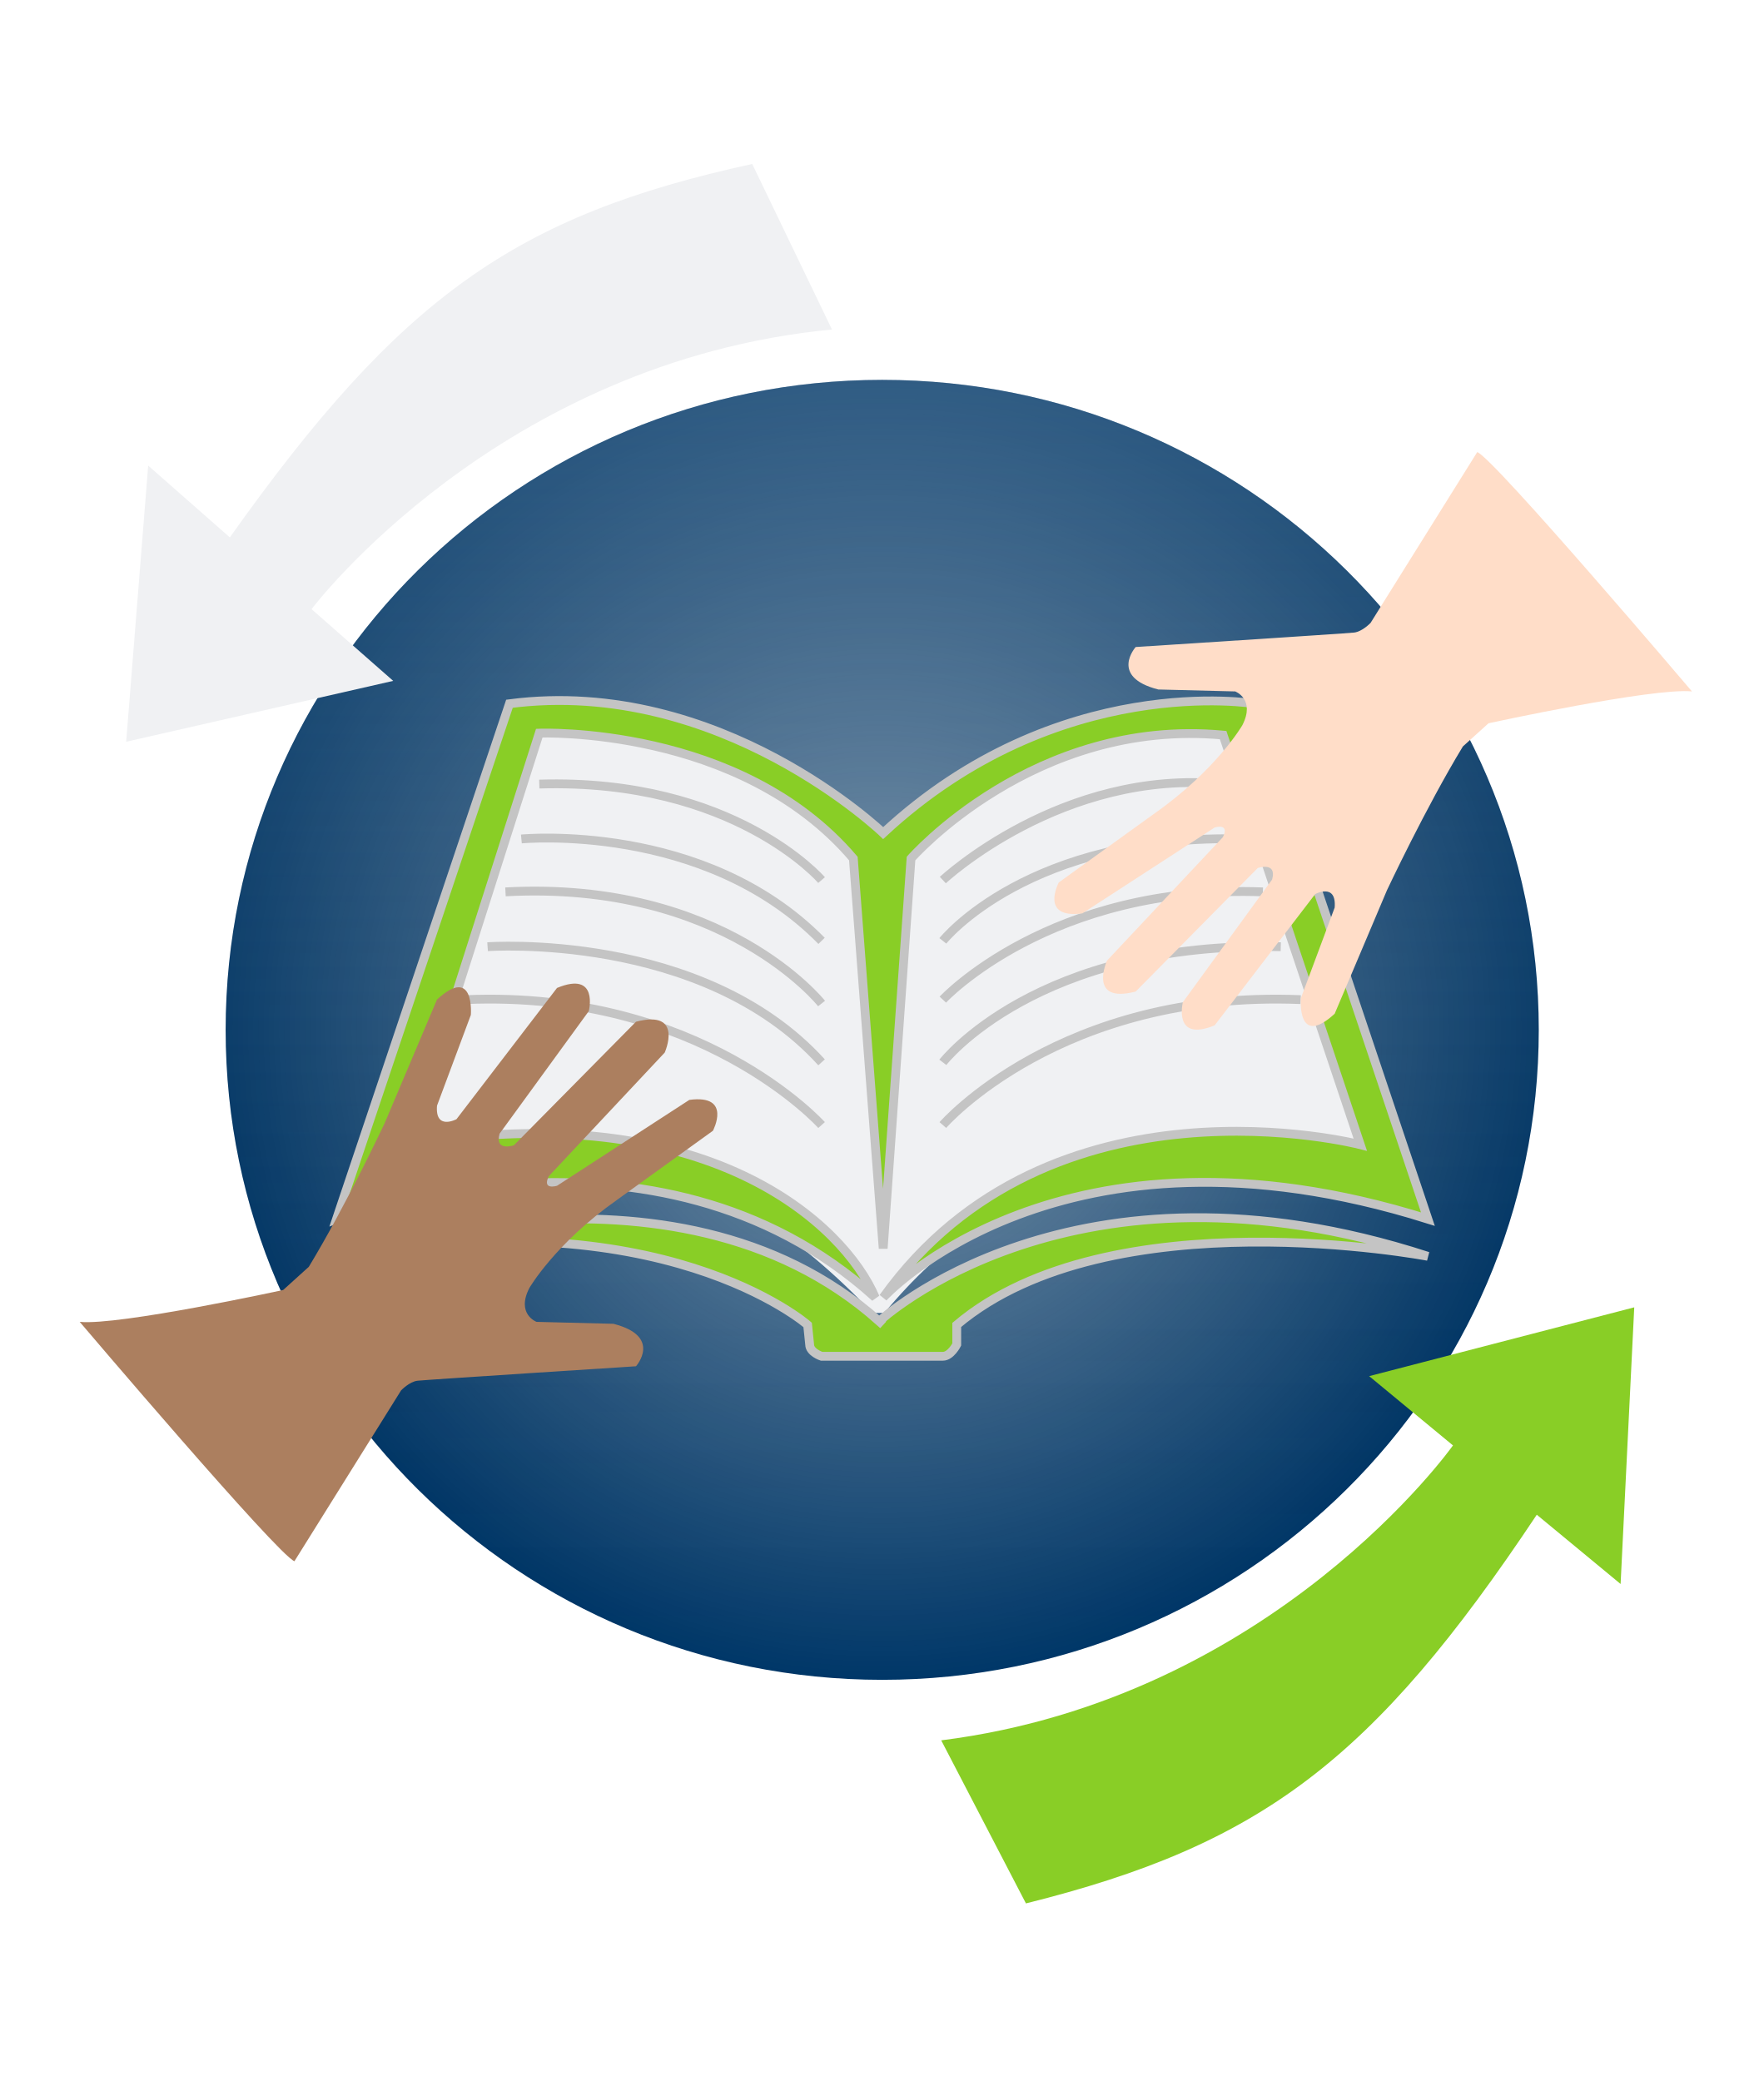
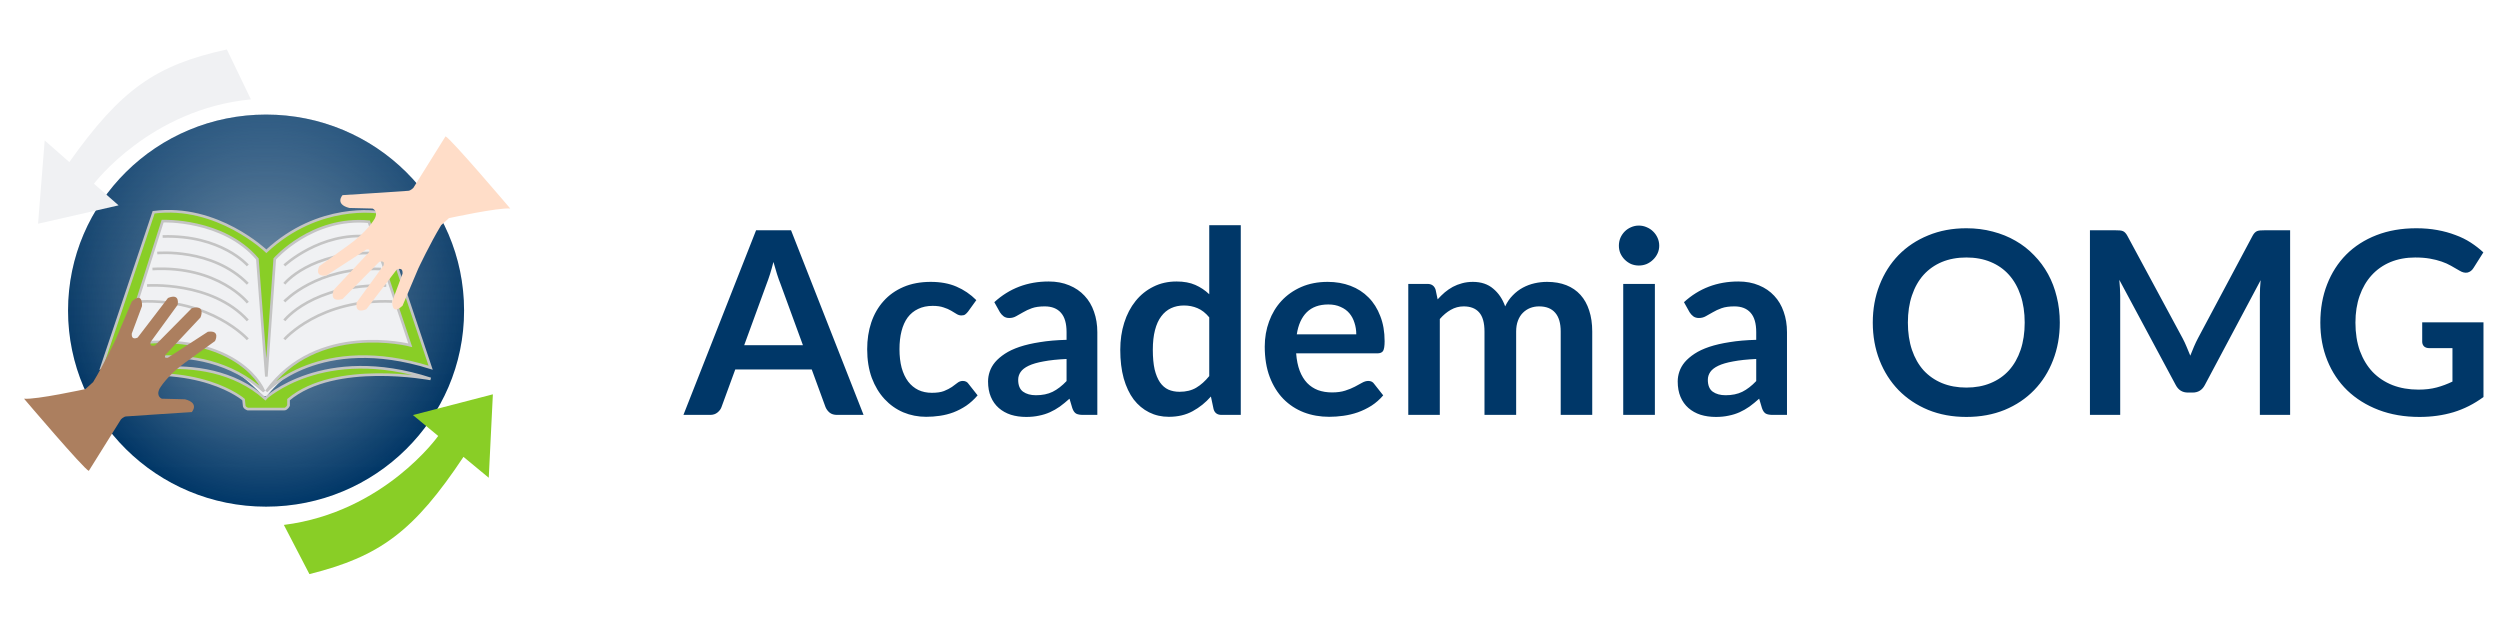
- <svg xmlns="http://www.w3.org/2000/svg" width="50" height="59" viewBox="0 0 50 59" fill="none">
+ <svg xmlns="http://www.w3.org/2000/svg" width="235" height="59" viewBox="0 0 235 59" fill="none">
+   <path d="M75.475 32.448L73.363 26.676C73.259 26.42 73.151 26.116 73.039 25.764C72.927 25.412 72.815 25.032 72.703 24.624C72.599 25.032 72.491 25.416 72.379 25.776C72.267 26.128 72.159 26.436 72.055 26.7L69.955 32.448H75.475ZM81.175 39H78.679C78.399 39 78.171 38.932 77.995 38.796C77.819 38.652 77.687 38.476 77.599 38.268L76.303 34.728H69.115L67.819 38.268C67.755 38.452 67.631 38.62 67.447 38.772C67.263 38.924 67.035 39 66.763 39H64.243L71.071 21.648H74.359L81.175 39ZM90.995 29.292C90.907 29.404 90.819 29.492 90.731 29.556C90.651 29.62 90.531 29.652 90.371 29.652C90.219 29.652 90.071 29.608 89.927 29.52C89.783 29.424 89.611 29.32 89.411 29.208C89.211 29.088 88.971 28.984 88.691 28.896C88.419 28.8 88.079 28.752 87.671 28.752C87.151 28.752 86.695 28.848 86.303 29.04C85.911 29.224 85.583 29.492 85.319 29.844C85.063 30.196 84.871 30.624 84.743 31.128C84.615 31.624 84.551 32.188 84.551 32.82C84.551 33.476 84.619 34.06 84.755 34.572C84.899 35.084 85.103 35.516 85.367 35.868C85.631 36.212 85.951 36.476 86.327 36.66C86.703 36.836 87.127 36.924 87.599 36.924C88.071 36.924 88.451 36.868 88.739 36.756C89.035 36.636 89.283 36.508 89.483 36.372C89.683 36.228 89.855 36.1 89.999 35.988C90.151 35.868 90.319 35.808 90.503 35.808C90.743 35.808 90.923 35.9 91.043 36.084L91.895 37.164C91.567 37.548 91.211 37.872 90.827 38.136C90.443 38.392 90.043 38.6 89.627 38.76C89.219 38.912 88.795 39.02 88.355 39.084C87.923 39.148 87.491 39.18 87.059 39.18C86.299 39.18 85.583 39.04 84.911 38.76C84.239 38.472 83.651 38.056 83.147 37.512C82.643 36.968 82.243 36.304 81.947 35.52C81.659 34.728 81.515 33.828 81.515 32.82C81.515 31.916 81.643 31.08 81.899 30.312C82.163 29.536 82.547 28.868 83.051 28.308C83.555 27.74 84.179 27.296 84.923 26.976C85.667 26.656 86.523 26.496 87.491 26.496C88.411 26.496 89.215 26.644 89.903 26.94C90.599 27.236 91.223 27.66 91.775 28.212L90.995 29.292ZM100.257 33.744C99.401 33.784 98.681 33.86 98.097 33.972C97.513 34.076 97.045 34.212 96.693 34.38C96.341 34.548 96.089 34.744 95.937 34.968C95.785 35.192 95.709 35.436 95.709 35.7C95.709 36.22 95.861 36.592 96.165 36.816C96.477 37.04 96.881 37.152 97.377 37.152C97.985 37.152 98.509 37.044 98.949 36.828C99.397 36.604 99.833 36.268 100.257 35.82V33.744ZM93.465 28.404C94.881 27.108 96.585 26.46 98.577 26.46C99.297 26.46 99.941 26.58 100.509 26.82C101.077 27.052 101.557 27.38 101.949 27.804C102.341 28.22 102.637 28.72 102.837 29.304C103.045 29.888 103.149 30.528 103.149 31.224V39H101.805C101.525 39 101.309 38.96 101.157 38.88C101.005 38.792 100.885 38.62 100.797 38.364L100.533 37.476C100.221 37.756 99.917 38.004 99.621 38.22C99.325 38.428 99.017 38.604 98.697 38.748C98.377 38.892 98.033 39 97.665 39.072C97.305 39.152 96.905 39.192 96.465 39.192C95.945 39.192 95.465 39.124 95.025 38.988C94.585 38.844 94.205 38.632 93.885 38.352C93.565 38.072 93.317 37.724 93.141 37.308C92.965 36.892 92.877 36.408 92.877 35.856C92.877 35.544 92.929 35.236 93.033 34.932C93.137 34.62 93.305 34.324 93.537 34.044C93.777 33.764 94.085 33.5 94.461 33.252C94.837 33.004 95.297 32.788 95.841 32.604C96.393 32.42 97.033 32.272 97.761 32.16C98.489 32.04 99.321 31.968 100.257 31.944V31.224C100.257 30.4 100.081 29.792 99.729 29.4C99.377 29 98.869 28.8 98.205 28.8C97.725 28.8 97.325 28.856 97.005 28.968C96.693 29.08 96.417 29.208 96.177 29.352C95.937 29.488 95.717 29.612 95.517 29.724C95.325 29.836 95.109 29.892 94.869 29.892C94.661 29.892 94.485 29.84 94.341 29.736C94.197 29.624 94.081 29.496 93.993 29.352L93.465 28.404ZM113.669 29.832C113.333 29.424 112.965 29.136 112.565 28.968C112.173 28.8 111.749 28.716 111.293 28.716C110.845 28.716 110.441 28.8 110.081 28.968C109.721 29.136 109.413 29.392 109.157 29.736C108.901 30.072 108.705 30.504 108.569 31.032C108.433 31.552 108.365 32.168 108.365 32.88C108.365 33.6 108.421 34.212 108.533 34.716C108.653 35.212 108.821 35.62 109.037 35.94C109.253 36.252 109.517 36.48 109.829 36.624C110.141 36.76 110.489 36.828 110.873 36.828C111.489 36.828 112.013 36.7 112.445 36.444C112.877 36.188 113.285 35.824 113.669 35.352V29.832ZM116.633 21.168V39H114.821C114.429 39 114.181 38.82 114.077 38.46L113.825 37.272C113.329 37.84 112.757 38.3 112.109 38.652C111.469 39.004 110.721 39.18 109.865 39.18C109.193 39.18 108.577 39.04 108.017 38.76C107.457 38.48 106.973 38.076 106.565 37.548C106.165 37.012 105.853 36.352 105.629 35.568C105.413 34.784 105.305 33.888 105.305 32.88C105.305 31.968 105.429 31.12 105.677 30.336C105.925 29.552 106.281 28.872 106.745 28.296C107.209 27.72 107.765 27.272 108.413 26.952C109.061 26.624 109.789 26.46 110.597 26.46C111.285 26.46 111.873 26.568 112.361 26.784C112.849 27 113.285 27.292 113.669 27.66V21.168H116.633ZM127.49 31.428C127.49 31.044 127.434 30.684 127.322 30.348C127.218 30.004 127.058 29.704 126.842 29.448C126.626 29.192 126.35 28.992 126.014 28.848C125.686 28.696 125.302 28.62 124.862 28.62C124.006 28.62 123.33 28.864 122.834 29.352C122.346 29.84 122.034 30.532 121.898 31.428H127.49ZM121.838 33.216C121.886 33.848 121.998 34.396 122.174 34.86C122.35 35.316 122.582 35.696 122.87 36C123.158 36.296 123.498 36.52 123.89 36.672C124.29 36.816 124.73 36.888 125.21 36.888C125.69 36.888 126.102 36.832 126.446 36.72C126.798 36.608 127.102 36.484 127.358 36.348C127.622 36.212 127.85 36.088 128.042 35.976C128.242 35.864 128.434 35.808 128.618 35.808C128.866 35.808 129.05 35.9 129.17 36.084L130.022 37.164C129.694 37.548 129.326 37.872 128.918 38.136C128.51 38.392 128.082 38.6 127.634 38.76C127.194 38.912 126.742 39.02 126.278 39.084C125.822 39.148 125.378 39.18 124.946 39.18C124.09 39.18 123.294 39.04 122.558 38.76C121.822 38.472 121.182 38.052 120.638 37.5C120.094 36.94 119.666 36.252 119.354 35.436C119.042 34.612 118.886 33.66 118.886 32.58C118.886 31.74 119.022 30.952 119.294 30.216C119.566 29.472 119.954 28.828 120.458 28.284C120.97 27.732 121.59 27.296 122.318 26.976C123.054 26.656 123.882 26.496 124.802 26.496C125.578 26.496 126.294 26.62 126.95 26.868C127.606 27.116 128.17 27.48 128.642 27.96C129.114 28.432 129.482 29.016 129.746 29.712C130.018 30.4 130.154 31.188 130.154 32.076C130.154 32.524 130.106 32.828 130.01 32.988C129.914 33.14 129.73 33.216 129.458 33.216H121.838ZM132.378 39V26.688H134.19C134.574 26.688 134.826 26.868 134.946 27.228L135.138 28.14C135.354 27.9 135.578 27.68 135.81 27.48C136.05 27.28 136.302 27.108 136.566 26.964C136.838 26.82 137.126 26.708 137.43 26.628C137.742 26.54 138.082 26.496 138.45 26.496C139.226 26.496 139.862 26.708 140.358 27.132C140.862 27.548 141.238 28.104 141.486 28.8C141.678 28.392 141.918 28.044 142.206 27.756C142.494 27.46 142.81 27.22 143.154 27.036C143.498 26.852 143.862 26.716 144.246 26.628C144.638 26.54 145.03 26.496 145.422 26.496C146.102 26.496 146.706 26.6 147.234 26.808C147.762 27.016 148.206 27.32 148.566 27.72C148.926 28.12 149.198 28.608 149.382 29.184C149.574 29.76 149.67 30.42 149.67 31.164V39H146.706V31.164C146.706 30.38 146.534 29.792 146.19 29.4C145.846 29 145.342 28.8 144.678 28.8C144.374 28.8 144.09 28.852 143.826 28.956C143.57 29.06 143.342 29.212 143.142 29.412C142.95 29.604 142.798 29.848 142.686 30.144C142.574 30.44 142.518 30.78 142.518 31.164V39H139.542V31.164C139.542 30.34 139.374 29.74 139.038 29.364C138.71 28.988 138.226 28.8 137.586 28.8C137.154 28.8 136.75 28.908 136.374 29.124C136.006 29.332 135.662 29.62 135.342 29.988V39H132.378ZM155.559 26.688V39H152.583V26.688H155.559ZM155.967 23.1C155.967 23.356 155.915 23.596 155.811 23.82C155.707 24.044 155.567 24.24 155.391 24.408C155.223 24.576 155.023 24.712 154.791 24.816C154.559 24.912 154.311 24.96 154.047 24.96C153.791 24.96 153.547 24.912 153.315 24.816C153.091 24.712 152.895 24.576 152.727 24.408C152.559 24.24 152.423 24.044 152.319 23.82C152.223 23.596 152.175 23.356 152.175 23.1C152.175 22.836 152.223 22.588 152.319 22.356C152.423 22.124 152.559 21.924 152.727 21.756C152.895 21.588 153.091 21.456 153.315 21.36C153.547 21.256 153.791 21.204 154.047 21.204C154.311 21.204 154.559 21.256 154.791 21.36C155.023 21.456 155.223 21.588 155.391 21.756C155.567 21.924 155.707 22.124 155.811 22.356C155.915 22.588 155.967 22.836 155.967 23.1ZM165.085 33.744C164.229 33.784 163.509 33.86 162.925 33.972C162.341 34.076 161.873 34.212 161.521 34.38C161.169 34.548 160.917 34.744 160.765 34.968C160.613 35.192 160.537 35.436 160.537 35.7C160.537 36.22 160.689 36.592 160.993 36.816C161.305 37.04 161.709 37.152 162.205 37.152C162.813 37.152 163.337 37.044 163.777 36.828C164.225 36.604 164.661 36.268 165.085 35.82V33.744ZM158.293 28.404C159.709 27.108 161.413 26.46 163.405 26.46C164.125 26.46 164.769 26.58 165.337 26.82C165.905 27.052 166.385 27.38 166.777 27.804C167.169 28.22 167.465 28.72 167.665 29.304C167.873 29.888 167.977 30.528 167.977 31.224V39H166.633C166.353 39 166.137 38.96 165.985 38.88C165.833 38.792 165.713 38.62 165.625 38.364L165.361 37.476C165.049 37.756 164.745 38.004 164.449 38.22C164.153 38.428 163.845 38.604 163.525 38.748C163.205 38.892 162.861 39 162.493 39.072C162.133 39.152 161.733 39.192 161.293 39.192C160.773 39.192 160.293 39.124 159.853 38.988C159.413 38.844 159.033 38.632 158.713 38.352C158.393 38.072 158.145 37.724 157.969 37.308C157.793 36.892 157.705 36.408 157.705 35.856C157.705 35.544 157.757 35.236 157.861 34.932C157.965 34.62 158.133 34.324 158.365 34.044C158.605 33.764 158.913 33.5 159.289 33.252C159.665 33.004 160.125 32.788 160.669 32.604C161.221 32.42 161.861 32.272 162.589 32.16C163.317 32.04 164.149 31.968 165.085 31.944V31.224C165.085 30.4 164.909 29.792 164.557 29.4C164.205 29 163.697 28.8 163.033 28.8C162.553 28.8 162.153 28.856 161.833 28.968C161.521 29.08 161.245 29.208 161.005 29.352C160.765 29.488 160.545 29.612 160.345 29.724C160.153 29.836 159.937 29.892 159.697 29.892C159.489 29.892 159.313 29.84 159.169 29.736C159.025 29.624 158.909 29.496 158.821 29.352L158.293 28.404ZM193.621 30.324C193.621 31.596 193.409 32.776 192.985 33.864C192.569 34.944 191.977 35.88 191.209 36.672C190.441 37.464 189.517 38.084 188.437 38.532C187.357 38.972 186.157 39.192 184.837 39.192C183.525 39.192 182.329 38.972 181.249 38.532C180.169 38.084 179.241 37.464 178.465 36.672C177.697 35.88 177.101 34.944 176.677 33.864C176.253 32.776 176.041 31.596 176.041 30.324C176.041 29.052 176.253 27.876 176.677 26.796C177.101 25.708 177.697 24.768 178.465 23.976C179.241 23.184 180.169 22.568 181.249 22.128C182.329 21.68 183.525 21.456 184.837 21.456C185.717 21.456 186.545 21.56 187.321 21.768C188.097 21.968 188.809 22.256 189.457 22.632C190.105 23 190.685 23.452 191.197 23.988C191.717 24.516 192.157 25.108 192.517 25.764C192.877 26.42 193.149 27.132 193.333 27.9C193.525 28.668 193.621 29.476 193.621 30.324ZM190.321 30.324C190.321 29.372 190.193 28.52 189.937 27.768C189.681 27.008 189.317 26.364 188.845 25.836C188.373 25.308 187.797 24.904 187.117 24.624C186.445 24.344 185.685 24.204 184.837 24.204C183.989 24.204 183.225 24.344 182.545 24.624C181.873 24.904 181.297 25.308 180.817 25.836C180.345 26.364 179.981 27.008 179.725 27.768C179.469 28.52 179.341 29.372 179.341 30.324C179.341 31.276 179.469 32.132 179.725 32.892C179.981 33.644 180.345 34.284 180.817 34.812C181.297 35.332 181.873 35.732 182.545 36.012C183.225 36.292 183.989 36.432 184.837 36.432C185.685 36.432 186.445 36.292 187.117 36.012C187.797 35.732 188.373 35.332 188.845 34.812C189.317 34.284 189.681 33.644 189.937 32.892C190.193 32.132 190.321 31.276 190.321 30.324ZM215.271 21.648V39H212.427V27.792C212.427 27.344 212.451 26.86 212.499 26.34L207.255 36.192C207.007 36.664 206.627 36.9 206.115 36.9H205.659C205.147 36.9 204.767 36.664 204.519 36.192L199.215 26.304C199.239 26.568 199.259 26.828 199.275 27.084C199.291 27.34 199.299 27.576 199.299 27.792V39H196.455V21.648H198.891C199.035 21.648 199.159 21.652 199.263 21.66C199.367 21.668 199.459 21.688 199.539 21.72C199.627 21.752 199.703 21.804 199.767 21.876C199.839 21.948 199.907 22.044 199.971 22.164L205.167 31.8C205.303 32.056 205.427 32.32 205.539 32.592C205.659 32.864 205.775 33.144 205.887 33.432C205.999 33.136 206.115 32.852 206.235 32.58C206.355 32.3 206.483 32.032 206.619 31.776L211.743 22.164C211.807 22.044 211.875 21.948 211.947 21.876C212.019 21.804 212.095 21.752 212.175 21.72C212.263 21.688 212.359 21.668 212.463 21.66C212.567 21.652 212.691 21.648 212.835 21.648H215.271ZM233.447 30.3V37.32C232.567 37.968 231.627 38.444 230.627 38.748C229.635 39.044 228.571 39.192 227.435 39.192C226.019 39.192 224.735 38.972 223.583 38.532C222.439 38.092 221.459 37.48 220.643 36.696C219.835 35.912 219.211 34.976 218.771 33.888C218.331 32.8 218.111 31.612 218.111 30.324C218.111 29.02 218.323 27.824 218.747 26.736C219.171 25.648 219.771 24.712 220.547 23.928C221.331 23.144 222.279 22.536 223.391 22.104C224.503 21.672 225.751 21.456 227.135 21.456C227.839 21.456 228.495 21.512 229.103 21.624C229.719 21.736 230.287 21.892 230.807 22.092C231.335 22.284 231.815 22.52 232.247 22.8C232.679 23.08 233.075 23.388 233.435 23.724L232.511 25.188C232.367 25.42 232.179 25.564 231.947 25.62C231.715 25.668 231.463 25.608 231.191 25.44C230.927 25.288 230.663 25.136 230.399 24.984C230.135 24.832 229.839 24.7 229.511 24.588C229.191 24.476 228.827 24.384 228.419 24.312C228.019 24.24 227.555 24.204 227.027 24.204C226.171 24.204 225.395 24.348 224.699 24.636C224.011 24.924 223.423 25.336 222.935 25.872C222.447 26.408 222.071 27.052 221.807 27.804C221.543 28.556 221.411 29.396 221.411 30.324C221.411 31.316 221.551 32.204 221.831 32.988C222.119 33.764 222.519 34.424 223.031 34.968C223.551 35.504 224.175 35.916 224.903 36.204C225.631 36.484 226.443 36.624 227.339 36.624C227.979 36.624 228.551 36.556 229.055 36.42C229.559 36.284 230.051 36.1 230.531 35.868V32.724H228.347C228.139 32.724 227.975 32.668 227.855 32.556C227.743 32.436 227.687 32.292 227.687 32.124V30.3H233.447Z" fill="#003768" />
  <ellipse cx="25.01" cy="29.198" rx="18.613" ry="18.428" fill="#003768" />
-   <ellipse cx="25.01" cy="29.198" rx="18.613" ry="18.428" fill="url(#paint0_radial_25864:903)" fill-opacity="0.5" />
-   <ellipse cx="25.01" cy="29.198" rx="18.613" ry="18.428" fill="url(#paint1_linear_25864:903)" fill-opacity="0.2" />
+   <ellipse cx="25.01" cy="29.198" rx="18.613" ry="18.428" fill="url(#paint0_radial_26069_1039)" fill-opacity="0.5" />
+   <ellipse cx="25.01" cy="29.198" rx="18.613" ry="18.428" fill="url(#paint1_linear_26069_1039)" fill-opacity="0.2" />
  <path d="M11.277 32.691L15.074 20.431C19.391 20.076 21.389 20.884 24.227 24.101H25.746C28.473 20.98 30.46 20.16 34.858 20.388L38.908 32.821C32.093 32.598 28.404 33.209 25.071 37.224H24.734C20.363 32.624 17.014 32.691 11.277 32.691Z" fill="#F0F1F3" />
  <path d="M25.827 24.341L25.038 35.397L24.192 24.341C20.98 20.563 15.288 20.786 15.288 20.786L11.569 32.453C20.09 31.03 23.948 34.749 24.812 36.786C18.557 31.119 9.54 34.564 9.54 34.564L14.443 19.952C20.417 19.174 25.038 23.619 25.038 23.619C29.997 19.008 35.577 19.952 35.577 19.952L40.48 34.564C30.053 31.286 25.038 36.786 25.038 36.786C29.772 30.175 38.563 32.453 38.563 32.453L34.675 20.841C29.321 20.341 25.827 24.341 25.827 24.341Z" fill="#89CE26" />
  <path d="M23.291 38.453H26.729C26.954 38.453 27.123 38.119 27.123 38.119V37.564C31.462 33.897 40.48 35.619 40.48 35.619C30.392 32.341 24.925 37.462 24.925 37.462C19.054 32.219 9.54 35.675 9.54 35.675C18.726 33.897 22.896 37.564 22.896 37.564L22.953 38.119C22.953 38.342 23.291 38.453 23.291 38.453Z" fill="#89CE26" />
  <path d="M26.729 31.897C26.729 31.897 30.054 28.064 36.873 28.341M25.038 37.564C25 37.529 24.963 37.495 24.925 37.462M24.925 37.462C19.054 32.219 9.54 35.675 9.54 35.675C18.726 33.897 22.896 37.564 22.896 37.564L22.953 38.119C22.953 38.342 23.291 38.453 23.291 38.453C23.291 38.453 26.503 38.453 26.729 38.453C26.954 38.453 27.123 38.119 27.123 38.119V37.564C31.462 33.897 40.48 35.619 40.48 35.619C30.392 32.341 24.925 37.462 24.925 37.462ZM26.729 30.119C26.729 30.119 29.377 26.675 36.309 26.841M26.729 28.341C26.729 28.341 29.772 25.064 35.802 25.286M26.729 26.675C26.729 26.675 29.152 23.619 35.295 23.786M26.729 24.952C26.729 24.952 30.11 21.786 34.675 22.23M23.291 24.952C23.291 24.952 20.811 22.063 15.288 22.23M14.781 23.786C14.781 23.786 19.966 23.286 23.291 26.675M23.291 28.452C23.291 28.452 20.529 24.952 14.33 25.286M13.823 26.841C13.823 26.841 19.91 26.397 23.291 30.119M23.291 31.897C23.291 31.897 19.853 28.064 13.203 28.341M25.038 35.397L25.827 24.341C25.827 24.341 29.321 20.341 34.675 20.841L38.563 32.453C38.563 32.453 29.772 30.175 25.038 36.786C25.038 36.786 30.053 31.286 40.48 34.564L35.577 19.952C35.577 19.952 29.997 19.008 25.038 23.619C25.038 23.619 20.417 19.174 14.443 19.952L9.54 34.564C9.54 34.564 18.557 31.119 24.812 36.786C23.948 34.749 20.09 31.03 11.569 32.453L15.288 20.786C15.288 20.786 20.98 20.563 24.192 24.341L25.038 35.397Z" stroke="#C4C4C4" stroke-width="0.25" />
  <path d="M32.196 18.344C32.196 18.344 38.157 17.961 38.39 17.934C38.622 17.907 38.855 17.66 38.855 17.66L41.879 12.817C42.341 12.981 47.966 19.603 47.966 19.603C46.849 19.492 42.199 20.506 42.199 20.506L41.472 21.163C40.425 22.886 39.32 25.239 39.32 25.239L37.837 28.742C36.761 29.727 36.878 28.304 36.878 28.304L37.837 25.732C37.895 25.02 37.285 25.349 37.285 25.349L34.435 29.07C33.243 29.562 33.534 28.413 33.534 28.413L36.063 24.938C36.209 24.419 35.656 24.61 35.656 24.61L32.196 28.112C30.829 28.468 31.382 27.237 31.382 27.237L34.668 23.735C34.871 23.324 34.435 23.461 34.435 23.461L30.684 25.896C29.463 26.06 30.015 25.02 30.015 25.02L32.748 23.05C34.493 21.819 35.22 20.561 35.22 20.561C35.598 19.822 35.017 19.603 35.017 19.603L32.836 19.548C31.44 19.192 32.196 18.344 32.196 18.344Z" fill="#FFDDC8" />
  <path d="M18.03 38.736C18.03 38.736 12.069 39.119 11.836 39.146C11.604 39.173 11.371 39.42 11.371 39.42L8.347 44.263C7.885 44.099 2.26 37.477 2.26 37.477C3.377 37.588 8.027 36.574 8.027 36.574L8.754 35.917C9.801 34.194 10.906 31.841 10.906 31.841L12.389 28.338C13.465 27.353 13.348 28.776 13.348 28.776L12.389 31.348C12.331 32.059 12.941 31.731 12.941 31.731L15.791 28.01C16.983 27.517 16.692 28.667 16.692 28.667L14.163 32.142C14.017 32.661 14.57 32.47 14.57 32.47L18.03 28.968C19.397 28.612 18.844 29.843 18.844 29.843L15.559 33.346C15.355 33.756 15.791 33.619 15.791 33.619L19.542 31.184C20.764 31.02 20.211 32.059 20.211 32.059L17.478 34.029C15.733 35.261 15.006 36.519 15.006 36.519C14.628 37.258 15.21 37.477 15.21 37.477L17.39 37.532C18.786 37.888 18.03 38.736 18.03 38.736Z" fill="#AC7F5F" />
  <path d="M38.815 39.016L46.33 37.065L45.943 44.909L43.567 42.945C38.926 49.915 35.748 52.304 29.085 53.965L26.683 49.342C36.112 48.154 41.191 40.98 41.191 40.98L38.815 39.016Z" fill="#89CE26" />
  <path d="M11.147 19.304L3.577 21.03L4.201 13.201L6.516 15.236C11.366 8.406 14.615 6.112 21.325 4.649L23.586 9.342C14.125 10.25 8.832 17.27 8.832 17.27L11.147 19.304Z" fill="#F0F1F3" />
  <defs>
-     <radialGradient id="paint0_radial_25864:903" cx="0" cy="0" r="1" gradientUnits="userSpaceOnUse" gradientTransform="translate(25.0097 29.1977) rotate(90) scale(18.428 18.6135)">
+     <radialGradient id="paint0_radial_26069_1039" cx="0" cy="0" r="1" gradientUnits="userSpaceOnUse" gradientTransform="translate(25.0097 29.1977) rotate(90) scale(18.428 18.6135)">
      <stop stop-color="#FEFEFE" />
      <stop offset="1" stop-color="#FEFEFE" stop-opacity="0" />
    </radialGradient>
-     <linearGradient id="paint1_linear_25864:903" x1="25.01" y1="10.77" x2="25.01" y2="47.626" gradientUnits="userSpaceOnUse">
+     <linearGradient id="paint1_linear_26069_1039" x1="25.01" y1="10.77" x2="25.01" y2="47.626" gradientUnits="userSpaceOnUse">
      <stop stop-color="#F0F1F3" />
      <stop offset="1" stop-opacity="0" />
    </linearGradient>
  </defs>
</svg>
